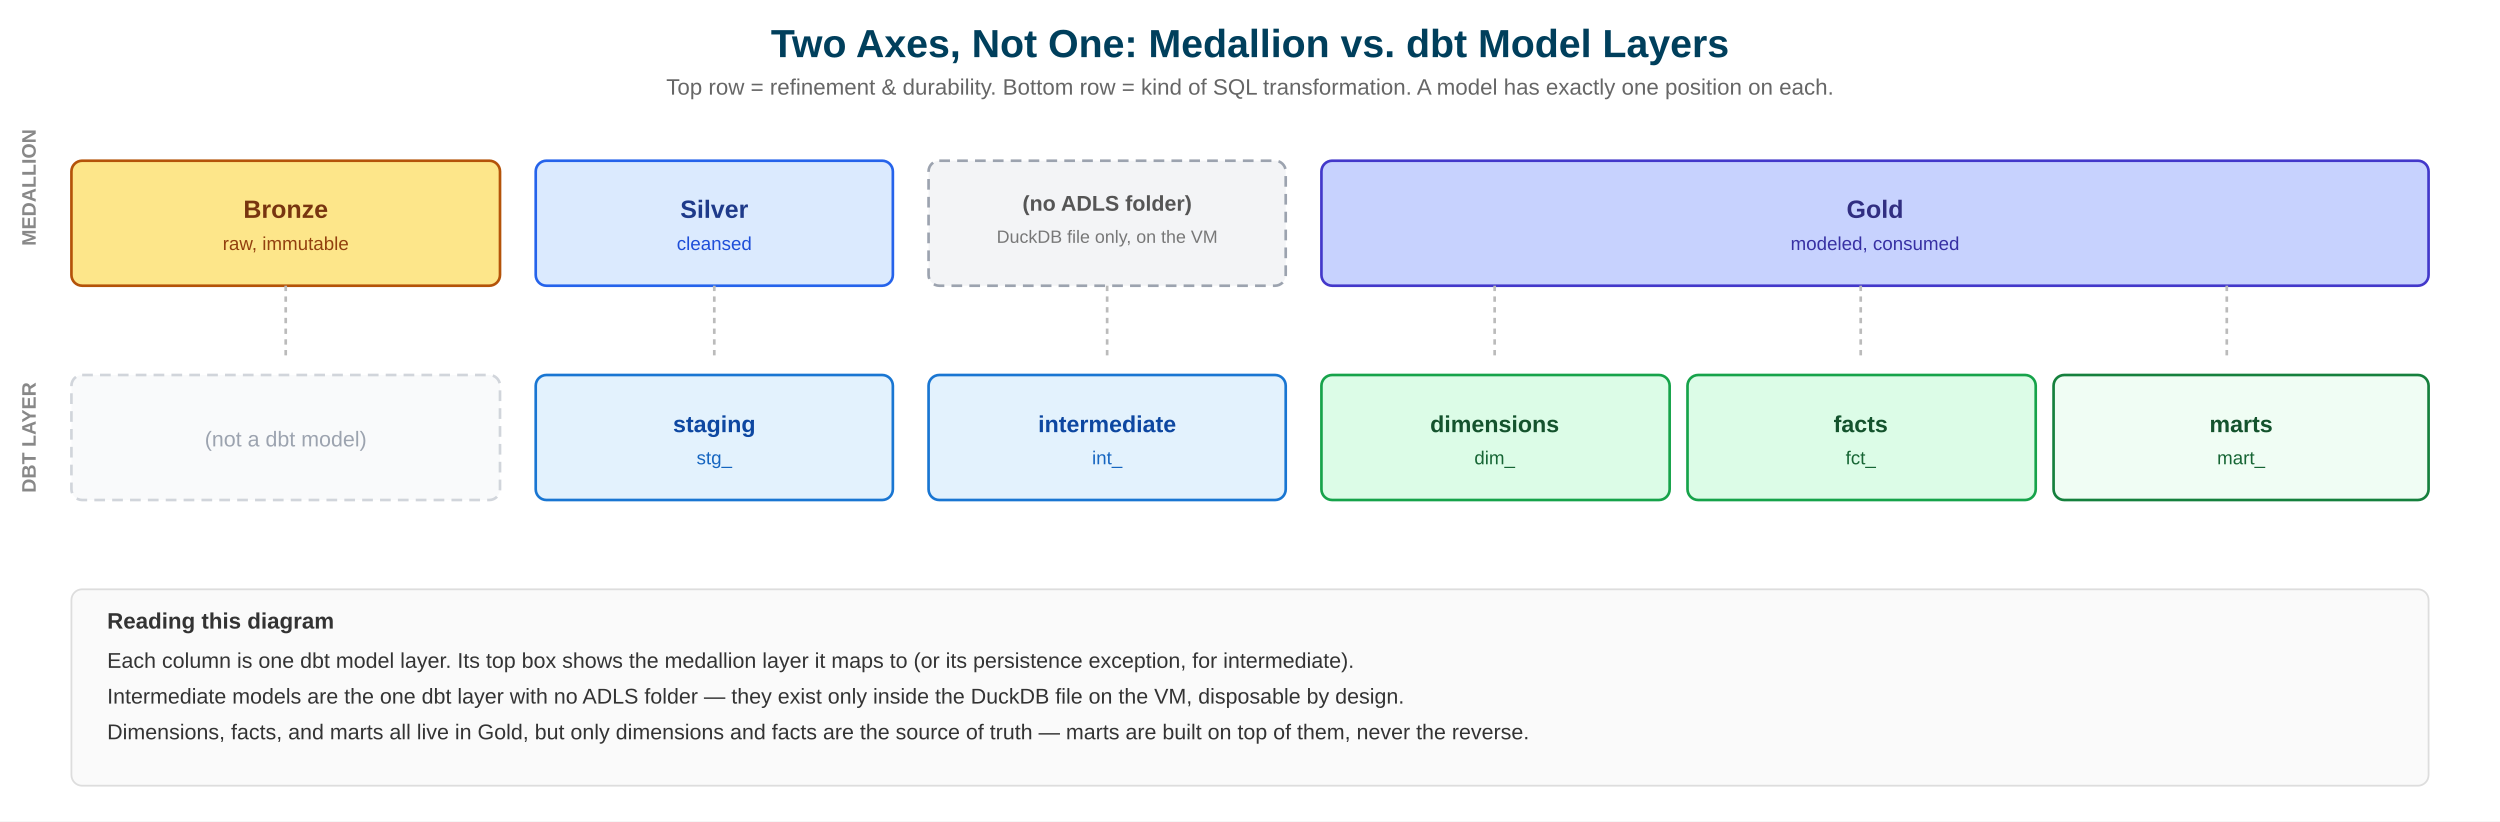
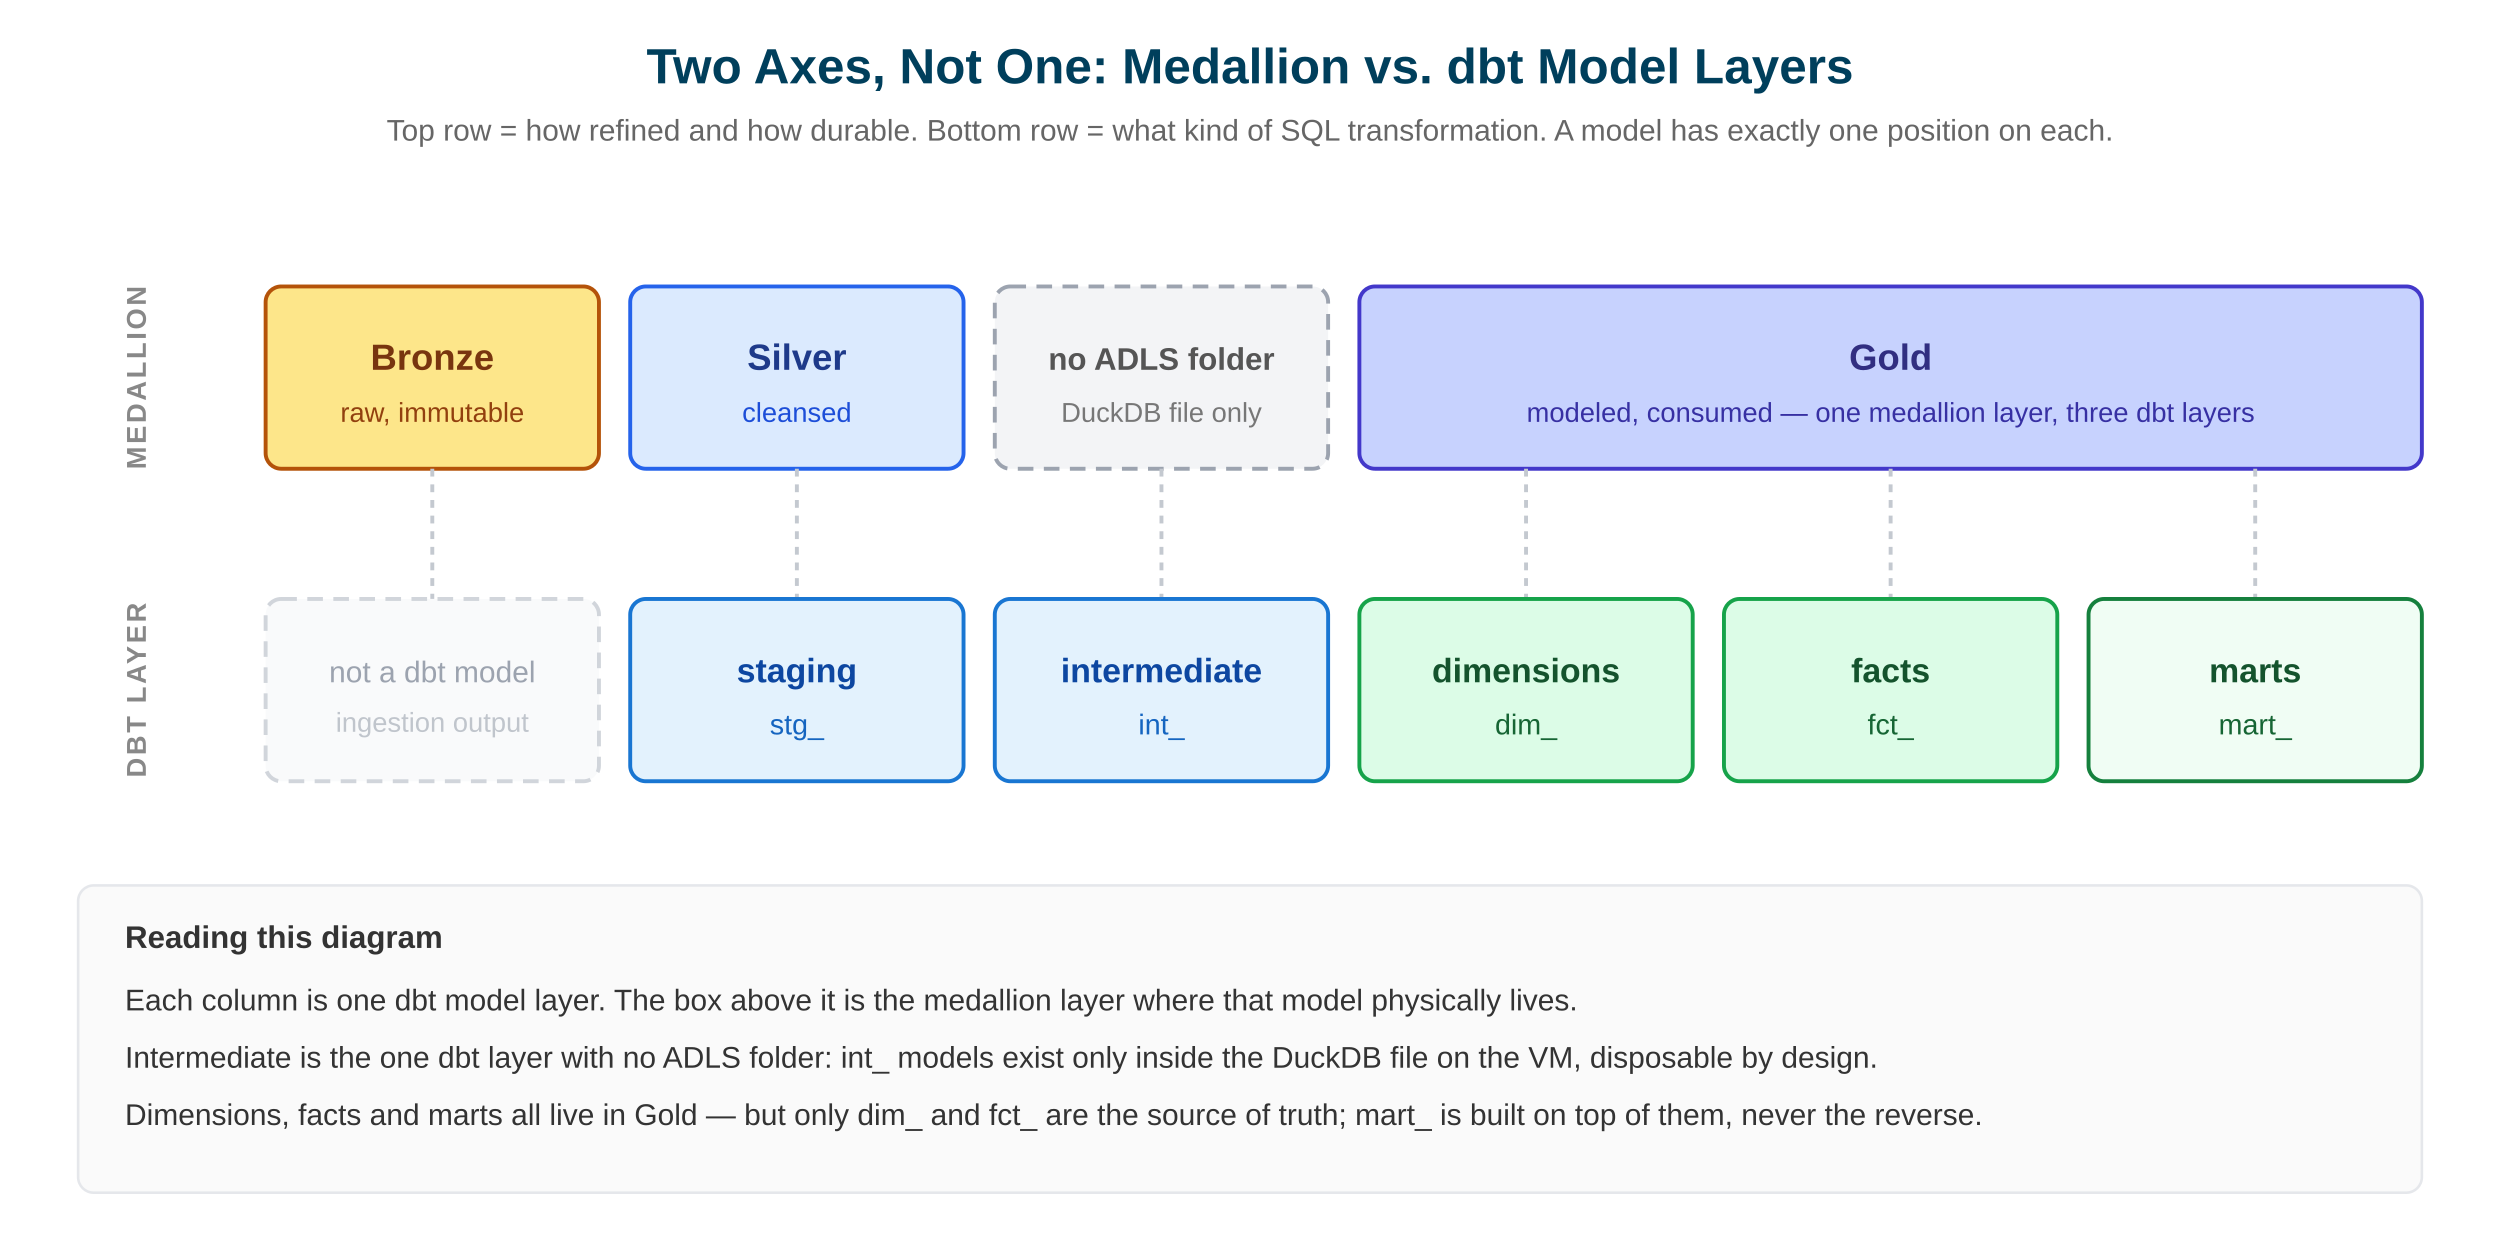
- <svg xmlns="http://www.w3.org/2000/svg" viewBox="0 0 1400 460" font-family="Segoe UI, Arial, sans-serif" class="dp-diagram">
-   <rect width="1400" height="460" fill="#ffffff" />
-   <text x="700" y="32" font-size="22" font-weight="bold" text-anchor="middle" fill="#003f5c">Two Axes, Not One: Medallion vs. dbt Model Layers</text>
-   <text x="700" y="53" font-size="12.5" text-anchor="middle" fill="#666">Top row = refinement &amp; durability. Bottom row = kind of SQL transformation. A model has exactly one position on each.</text>
-   <text x="20" y="105" font-size="11" font-weight="bold" fill="#888" transform="rotate(-90 20 105)" text-anchor="middle">MEDALLION</text>
+ <svg xmlns="http://www.w3.org/2000/svg" viewBox="0 0 960 480" font-family="Segoe UI, Arial, sans-serif" class="dp-diagram" role="img" aria-label="Two axes describe a dbt model: the medallion layer it is stored in, on top, and the kind of SQL transformation that produced it, below.">
+   <rect width="960" height="480" fill="#ffffff" />
+   <text x="480" y="32" font-size="19" font-weight="bold" text-anchor="middle" fill="#003f5c">Two Axes, Not One: Medallion vs. dbt Model Layers</text>
+   <text x="480" y="54" font-size="11.5" text-anchor="middle" fill="#666">Top row = how refined and how durable. Bottom row = what kind of SQL transformation. A model has exactly one position on each.</text>
+   <text x="56" y="145" font-size="10.5" font-weight="bold" fill="#888" letter-spacing="1" transform="rotate(-90 56 145)" text-anchor="middle">MEDALLION</text>
+   <text x="56" y="265" font-size="10.5" font-weight="bold" fill="#888" letter-spacing="1" transform="rotate(-90 56 265)" text-anchor="middle">DBT LAYER</text>
  <g class="dp-node" data-href="platform-overview.md#extraction-sap-to-cloud">
-     <rect x="40" y="90" width="240" height="70" rx="6" fill="#fde68a" stroke="#b45309" stroke-width="1.5" />
-     <text x="160" y="122" font-size="14" font-weight="bold" text-anchor="middle" fill="#78350f">Bronze</text>
-     <text x="160" y="140" font-size="10.5" text-anchor="middle" fill="#92400e">raw, immutable</text>
+     <rect x="102" y="110" width="128" height="70" rx="6" fill="#fde68a" stroke="#b45309" stroke-width="1.5" />
+     <text x="166" y="142" font-size="14" font-weight="bold" text-anchor="middle" fill="#78350f">Bronze</text>
+     <text x="166" y="162" font-size="10.5" text-anchor="middle" fill="#92400e">raw, immutable</text>
  </g>
  <g class="dp-node" data-href="naming-conventions.md#persistence-per-layer">
-     <rect x="300" y="90" width="200" height="70" rx="6" fill="#dbeafe" stroke="#2563eb" stroke-width="1.5" />
-     <text x="400" y="122" font-size="14" font-weight="bold" text-anchor="middle" fill="#1e3a8a">Silver</text>
-     <text x="400" y="140" font-size="10.5" text-anchor="middle" fill="#1d4ed8">cleansed</text>
+     <rect x="242" y="110" width="128" height="70" rx="6" fill="#dbeafe" stroke="#2563eb" stroke-width="1.5" />
+     <text x="306" y="142" font-size="14" font-weight="bold" text-anchor="middle" fill="#1e3a8a">Silver</text>
+     <text x="306" y="162" font-size="10.5" text-anchor="middle" fill="#1d4ed8">cleansed</text>
  </g>
  <g class="dp-node" data-href="https://github.com/picot-data/data-platform-standards/blob/main/adr/0001-medallion-dbt-layer-persistence.md">
-     <rect x="520" y="90" width="200" height="70" rx="6" fill="#f3f4f6" stroke="#9ca3af" stroke-width="1.5" stroke-dasharray="6,4" />
-     <text x="620" y="118" font-size="12" font-weight="bold" text-anchor="middle" fill="#555">(no ADLS folder)</text>
-     <text x="620" y="136" font-size="10" text-anchor="middle" fill="#777">DuckDB file only, on the VM</text>
+     <rect x="382" y="110" width="128" height="70" rx="6" fill="#f3f4f6" stroke="#9ca3af" stroke-width="1.5" stroke-dasharray="6,4" />
+     <text x="446" y="142" font-size="12" font-weight="bold" text-anchor="middle" fill="#555">no ADLS folder</text>
+     <text x="446" y="162" font-size="10.5" text-anchor="middle" fill="#777">DuckDB file only</text>
  </g>
  <g class="dp-node" data-href="naming-conventions.md#persistence-per-layer">
-     <rect x="740" y="90" width="620" height="70" rx="6" fill="#c7d2fe" stroke="#4338ca" stroke-width="1.5" />
-     <text x="1050" y="122" font-size="14" font-weight="bold" text-anchor="middle" fill="#312e81">Gold</text>
-     <text x="1050" y="140" font-size="10.5" text-anchor="middle" fill="#3730a3">modeled, consumed</text>
+     <rect x="522" y="110" width="408" height="70" rx="6" fill="#c7d2fe" stroke="#4338ca" stroke-width="1.5" />
+     <text x="726" y="142" font-size="14" font-weight="bold" text-anchor="middle" fill="#312e81">Gold</text>
+     <text x="726" y="162" font-size="10.5" text-anchor="middle" fill="#3730a3">modeled, consumed — one medallion layer, three dbt layers</text>
  </g>
-   <line x1="160" y1="160" x2="160" y2="200" stroke="#bbb" stroke-width="1.5" stroke-dasharray="3,3" />
-   <line x1="400" y1="160" x2="400" y2="200" stroke="#bbb" stroke-width="1.5" stroke-dasharray="3,3" />
-   <line x1="620" y1="160" x2="620" y2="200" stroke="#bbb" stroke-width="1.5" stroke-dasharray="3,3" />
-   <line x1="837" y1="160" x2="837" y2="200" stroke="#bbb" stroke-width="1.5" stroke-dasharray="3,3" />
-   <line x1="1042" y1="160" x2="1042" y2="200" stroke="#bbb" stroke-width="1.5" stroke-dasharray="3,3" />
-   <line x1="1247" y1="160" x2="1247" y2="200" stroke="#bbb" stroke-width="1.5" stroke-dasharray="3,3" />
-   <text x="20" y="245" font-size="11" font-weight="bold" fill="#888" transform="rotate(-90 20 245)" text-anchor="middle">DBT LAYER</text>
+   <line x1="166" y1="180" x2="166" y2="230" stroke="#c4c9d0" stroke-width="1.5" stroke-dasharray="3,3" />
+   <line x1="306" y1="180" x2="306" y2="230" stroke="#c4c9d0" stroke-width="1.5" stroke-dasharray="3,3" />
+   <line x1="446" y1="180" x2="446" y2="230" stroke="#c4c9d0" stroke-width="1.5" stroke-dasharray="3,3" />
+   <line x1="586" y1="180" x2="586" y2="230" stroke="#c4c9d0" stroke-width="1.5" stroke-dasharray="3,3" />
+   <line x1="726" y1="180" x2="726" y2="230" stroke="#c4c9d0" stroke-width="1.5" stroke-dasharray="3,3" />
+   <line x1="866" y1="180" x2="866" y2="230" stroke="#c4c9d0" stroke-width="1.5" stroke-dasharray="3,3" />
  <g class="dp-node" data-href="platform-overview.md">
-     <rect x="40" y="210" width="240" height="70" rx="6" fill="#f9fafb" stroke="#d1d5db" stroke-width="1.5" stroke-dasharray="6,4" />
-     <text x="160" y="250" font-size="12" text-anchor="middle" fill="#9ca3af">(not a dbt model)</text>
+     <rect x="102" y="230" width="128" height="70" rx="6" fill="#f9fafb" stroke="#d1d5db" stroke-width="1.5" stroke-dasharray="6,4" />
+     <text x="166" y="262" font-size="11.5" text-anchor="middle" fill="#9ca3af">not a dbt model</text>
+     <text x="166" y="281" font-size="10.5" text-anchor="middle" fill="#c0c5cc">ingestion output</text>
  </g>
  <g class="dp-node" data-href="naming-conventions.md#dbt-model-naming">
-     <rect x="300" y="210" width="200" height="70" rx="6" fill="#e3f2fd" stroke="#1976d2" stroke-width="1.5" />
-     <text x="400" y="242" font-size="13" font-weight="bold" text-anchor="middle" fill="#0d47a1">staging</text>
-     <text x="400" y="260" font-size="10.5" text-anchor="middle" fill="#1565c0">stg_</text>
+     <rect x="242" y="230" width="128" height="70" rx="6" fill="#e3f2fd" stroke="#1976d2" stroke-width="1.5" />
+     <text x="306" y="262" font-size="13" font-weight="bold" text-anchor="middle" fill="#0d47a1">staging</text>
+     <text x="306" y="282" font-size="11" text-anchor="middle" fill="#1565c0">stg_</text>
  </g>
  <g class="dp-node" data-href="naming-conventions.md#dbt-model-naming">
-     <rect x="520" y="210" width="200" height="70" rx="6" fill="#e3f2fd" stroke="#1976d2" stroke-width="1.5" />
-     <text x="620" y="242" font-size="13" font-weight="bold" text-anchor="middle" fill="#0d47a1">intermediate</text>
-     <text x="620" y="260" font-size="10.5" text-anchor="middle" fill="#1565c0">int_</text>
+     <rect x="382" y="230" width="128" height="70" rx="6" fill="#e3f2fd" stroke="#1976d2" stroke-width="1.5" />
+     <text x="446" y="262" font-size="13" font-weight="bold" text-anchor="middle" fill="#0d47a1">intermediate</text>
+     <text x="446" y="282" font-size="11" text-anchor="middle" fill="#1565c0">int_</text>
  </g>
  <g class="dp-node" data-href="data-layers.md#the-dbt-layers-in-transformation-order">
-     <rect x="740" y="210" width="195" height="70" rx="6" fill="#dcfce7" stroke="#16a34a" stroke-width="1.5" />
-     <text x="837" y="242" font-size="13" font-weight="bold" text-anchor="middle" fill="#14532d">dimensions</text>
-     <text x="837" y="260" font-size="10.5" text-anchor="middle" fill="#166534">dim_</text>
+     <rect x="522" y="230" width="128" height="70" rx="6" fill="#dcfce7" stroke="#16a34a" stroke-width="1.5" />
+     <text x="586" y="262" font-size="13" font-weight="bold" text-anchor="middle" fill="#14532d">dimensions</text>
+     <text x="586" y="282" font-size="11" text-anchor="middle" fill="#166534">dim_</text>
  </g>
  <g class="dp-node" data-href="data-layers.md#the-dbt-layers-in-transformation-order">
-     <rect x="945" y="210" width="195" height="70" rx="6" fill="#dcfce7" stroke="#16a34a" stroke-width="1.5" />
-     <text x="1042" y="242" font-size="13" font-weight="bold" text-anchor="middle" fill="#14532d">facts</text>
-     <text x="1042" y="260" font-size="10.5" text-anchor="middle" fill="#166534">fct_</text>
+     <rect x="662" y="230" width="128" height="70" rx="6" fill="#dcfce7" stroke="#16a34a" stroke-width="1.5" />
+     <text x="726" y="262" font-size="13" font-weight="bold" text-anchor="middle" fill="#14532d">facts</text>
+     <text x="726" y="282" font-size="11" text-anchor="middle" fill="#166534">fct_</text>
  </g>
  <g class="dp-node" data-href="data-layers.md#why-a-star-schema-not-marts-built-directly-from-staging">
-     <rect x="1150" y="210" width="210" height="70" rx="6" fill="#f0fdf4" stroke="#15803d" stroke-width="1.5" />
-     <text x="1255" y="242" font-size="13" font-weight="bold" text-anchor="middle" fill="#14532d">marts</text>
-     <text x="1255" y="260" font-size="10.5" text-anchor="middle" fill="#166534">mart_</text>
+     <rect x="802" y="230" width="128" height="70" rx="6" fill="#f0fdf4" stroke="#15803d" stroke-width="1.5" />
+     <text x="866" y="262" font-size="13" font-weight="bold" text-anchor="middle" fill="#14532d">marts</text>
+     <text x="866" y="282" font-size="11" text-anchor="middle" fill="#166534">mart_</text>
  </g>
-   <rect x="40" y="330" width="1320" height="110" rx="6" fill="#fafafa" stroke="#ddd" />
-   <text x="60" y="352" font-size="12.5" font-weight="bold" fill="#333">Reading this diagram</text>
-   <text x="60" y="374" font-size="12" fill="#333">Each column is one dbt model layer. Its top box shows the medallion layer it maps to (or its persistence exception, for intermediate).</text>
-   <text x="60" y="394" font-size="12" fill="#333">Intermediate models are the one dbt layer with no ADLS folder — they exist only inside the DuckDB file on the VM, disposable by design.</text>
-   <text x="60" y="414" font-size="12" fill="#333">Dimensions, facts, and marts all live in Gold, but only dimensions and facts are the source of truth — marts are built on top of them, never the reverse.</text>
+   <rect x="30" y="340" width="900" height="118" rx="6" fill="#fafafa" stroke="#e5e7eb" />
+   <text x="48" y="364" font-size="12" font-weight="bold" fill="#333">Reading this diagram</text>
+   <text x="48" y="388" font-size="11.5" fill="#333">Each column is one dbt model layer. The box above it is the medallion layer where that model physically lives.</text>
+   <text x="48" y="410" font-size="11.5" fill="#333">Intermediate is the one dbt layer with no ADLS folder: int_ models exist only inside the DuckDB file on the VM, disposable by design.</text>
+   <text x="48" y="432" font-size="11.5" fill="#333">Dimensions, facts and marts all live in Gold — but only dim_ and fct_ are the source of truth; mart_ is built on top of them, never the reverse.</text>
</svg>
